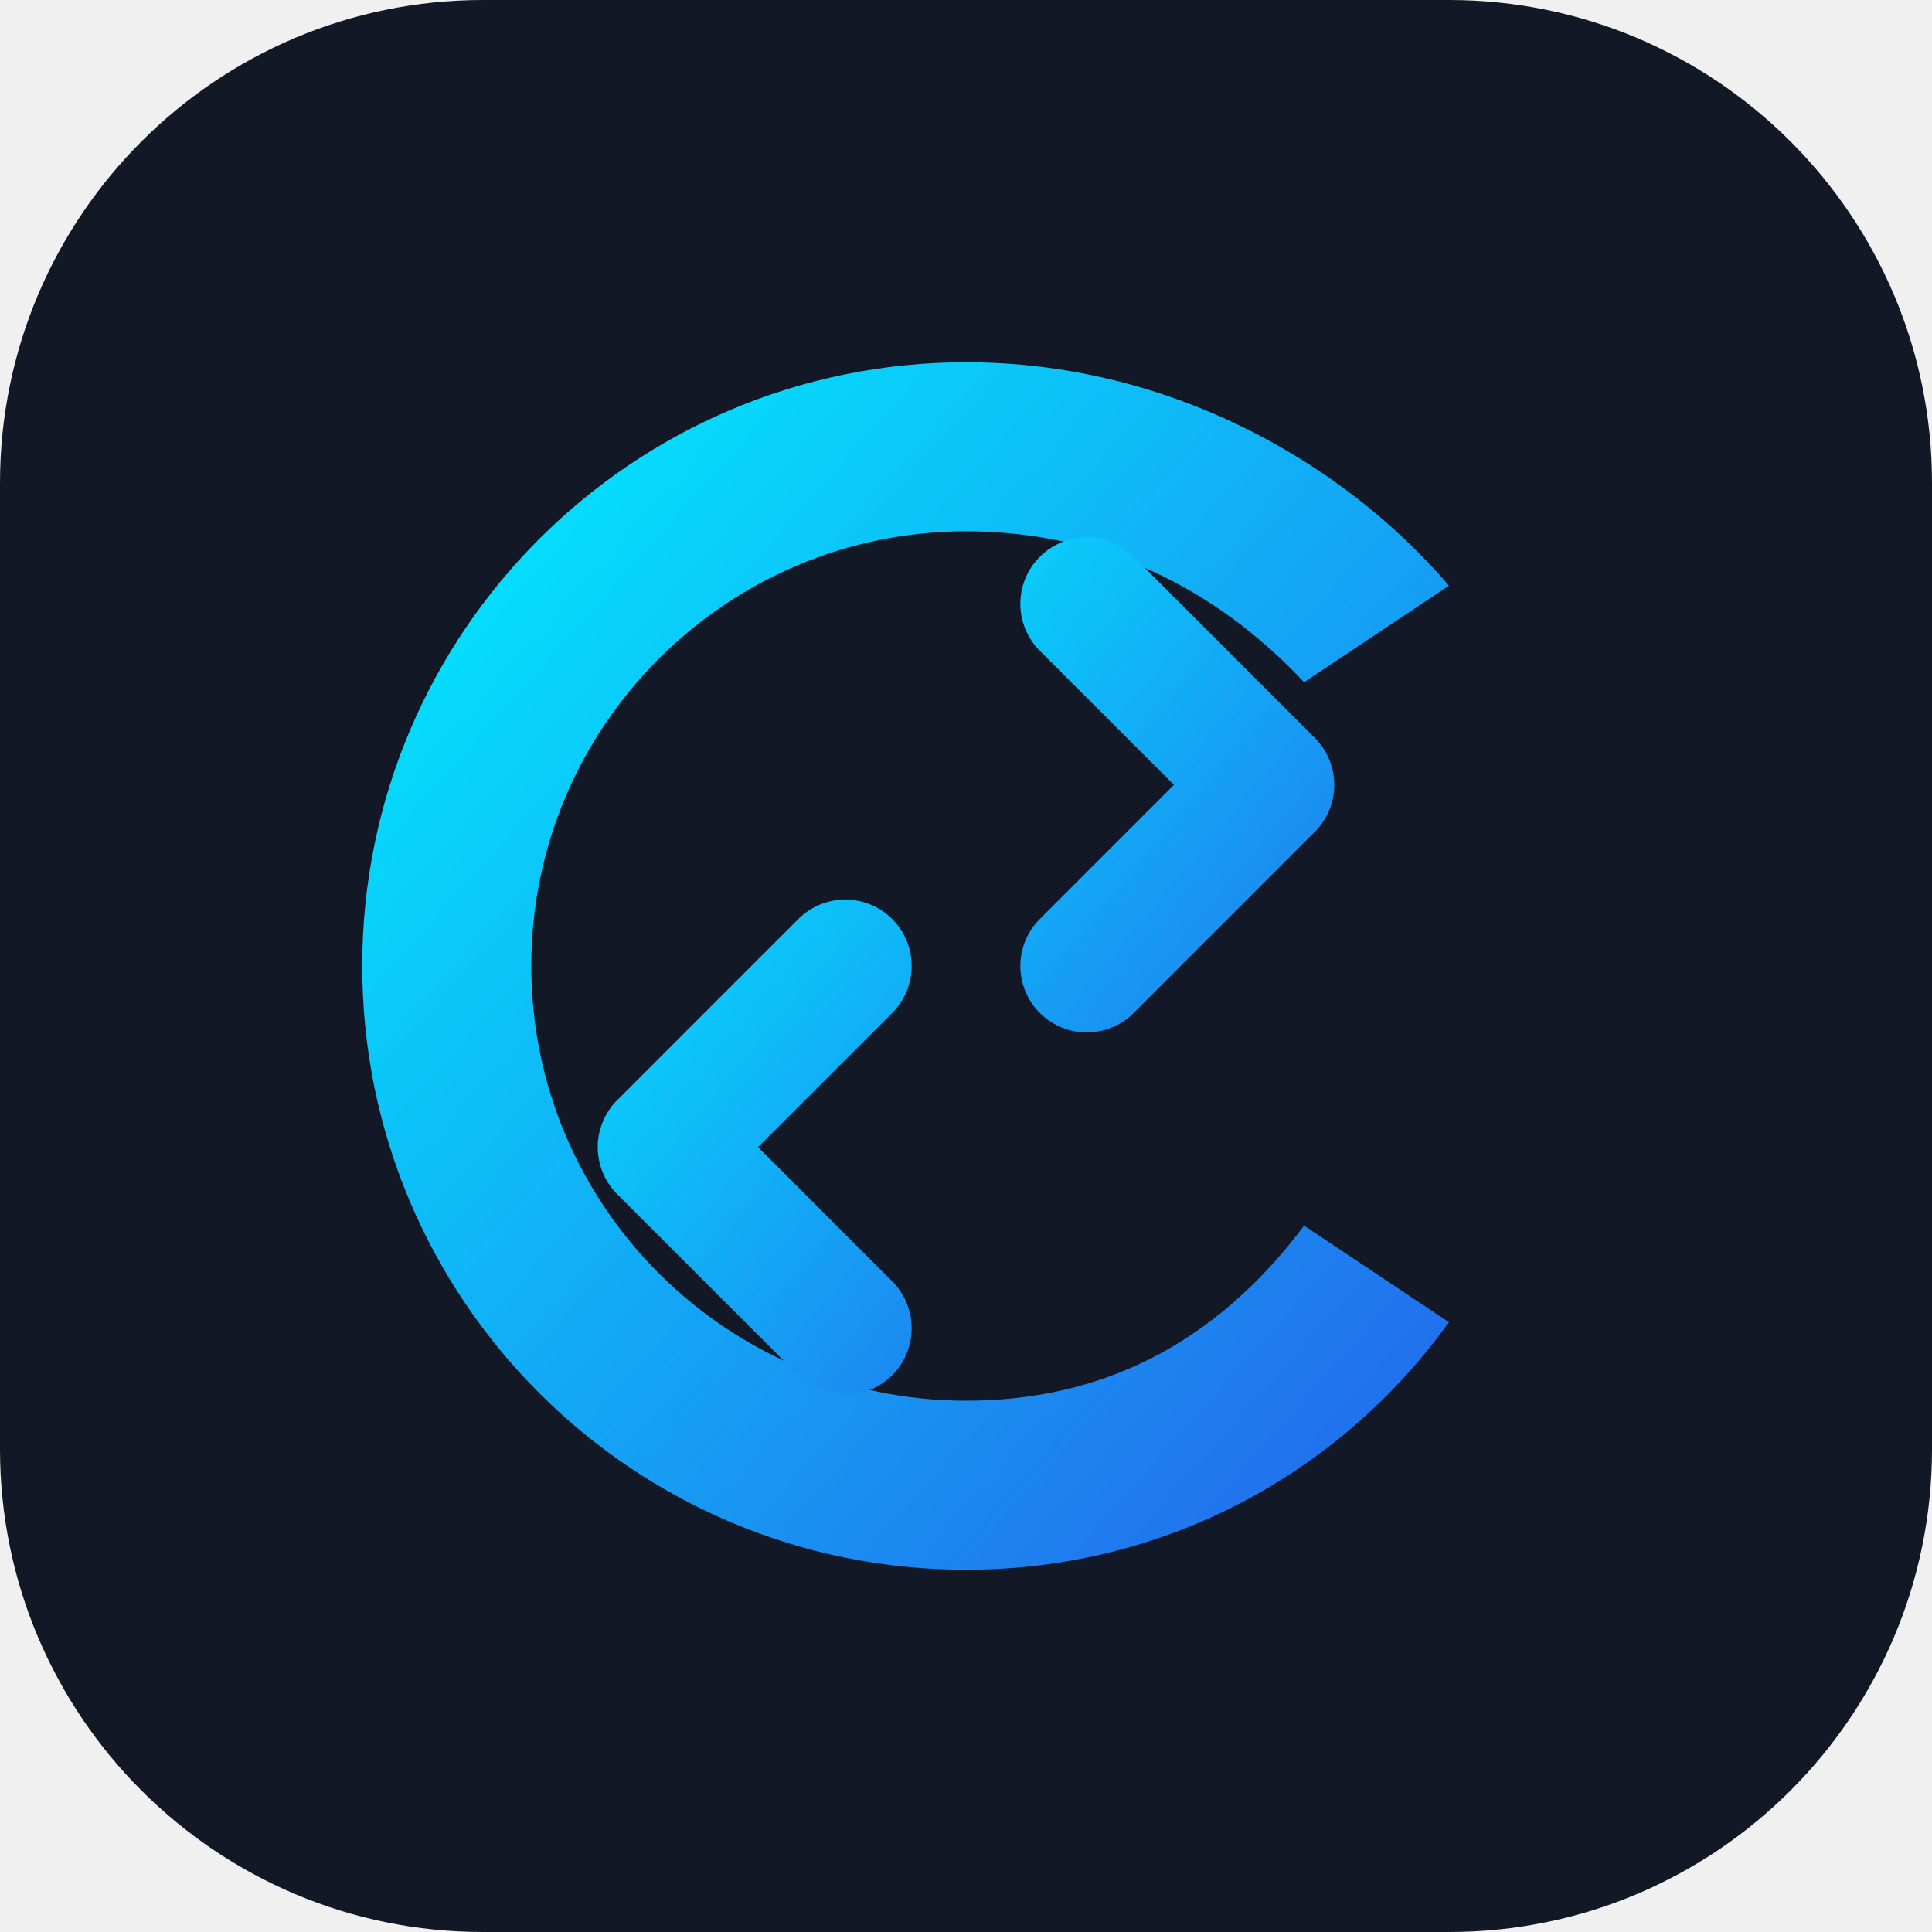
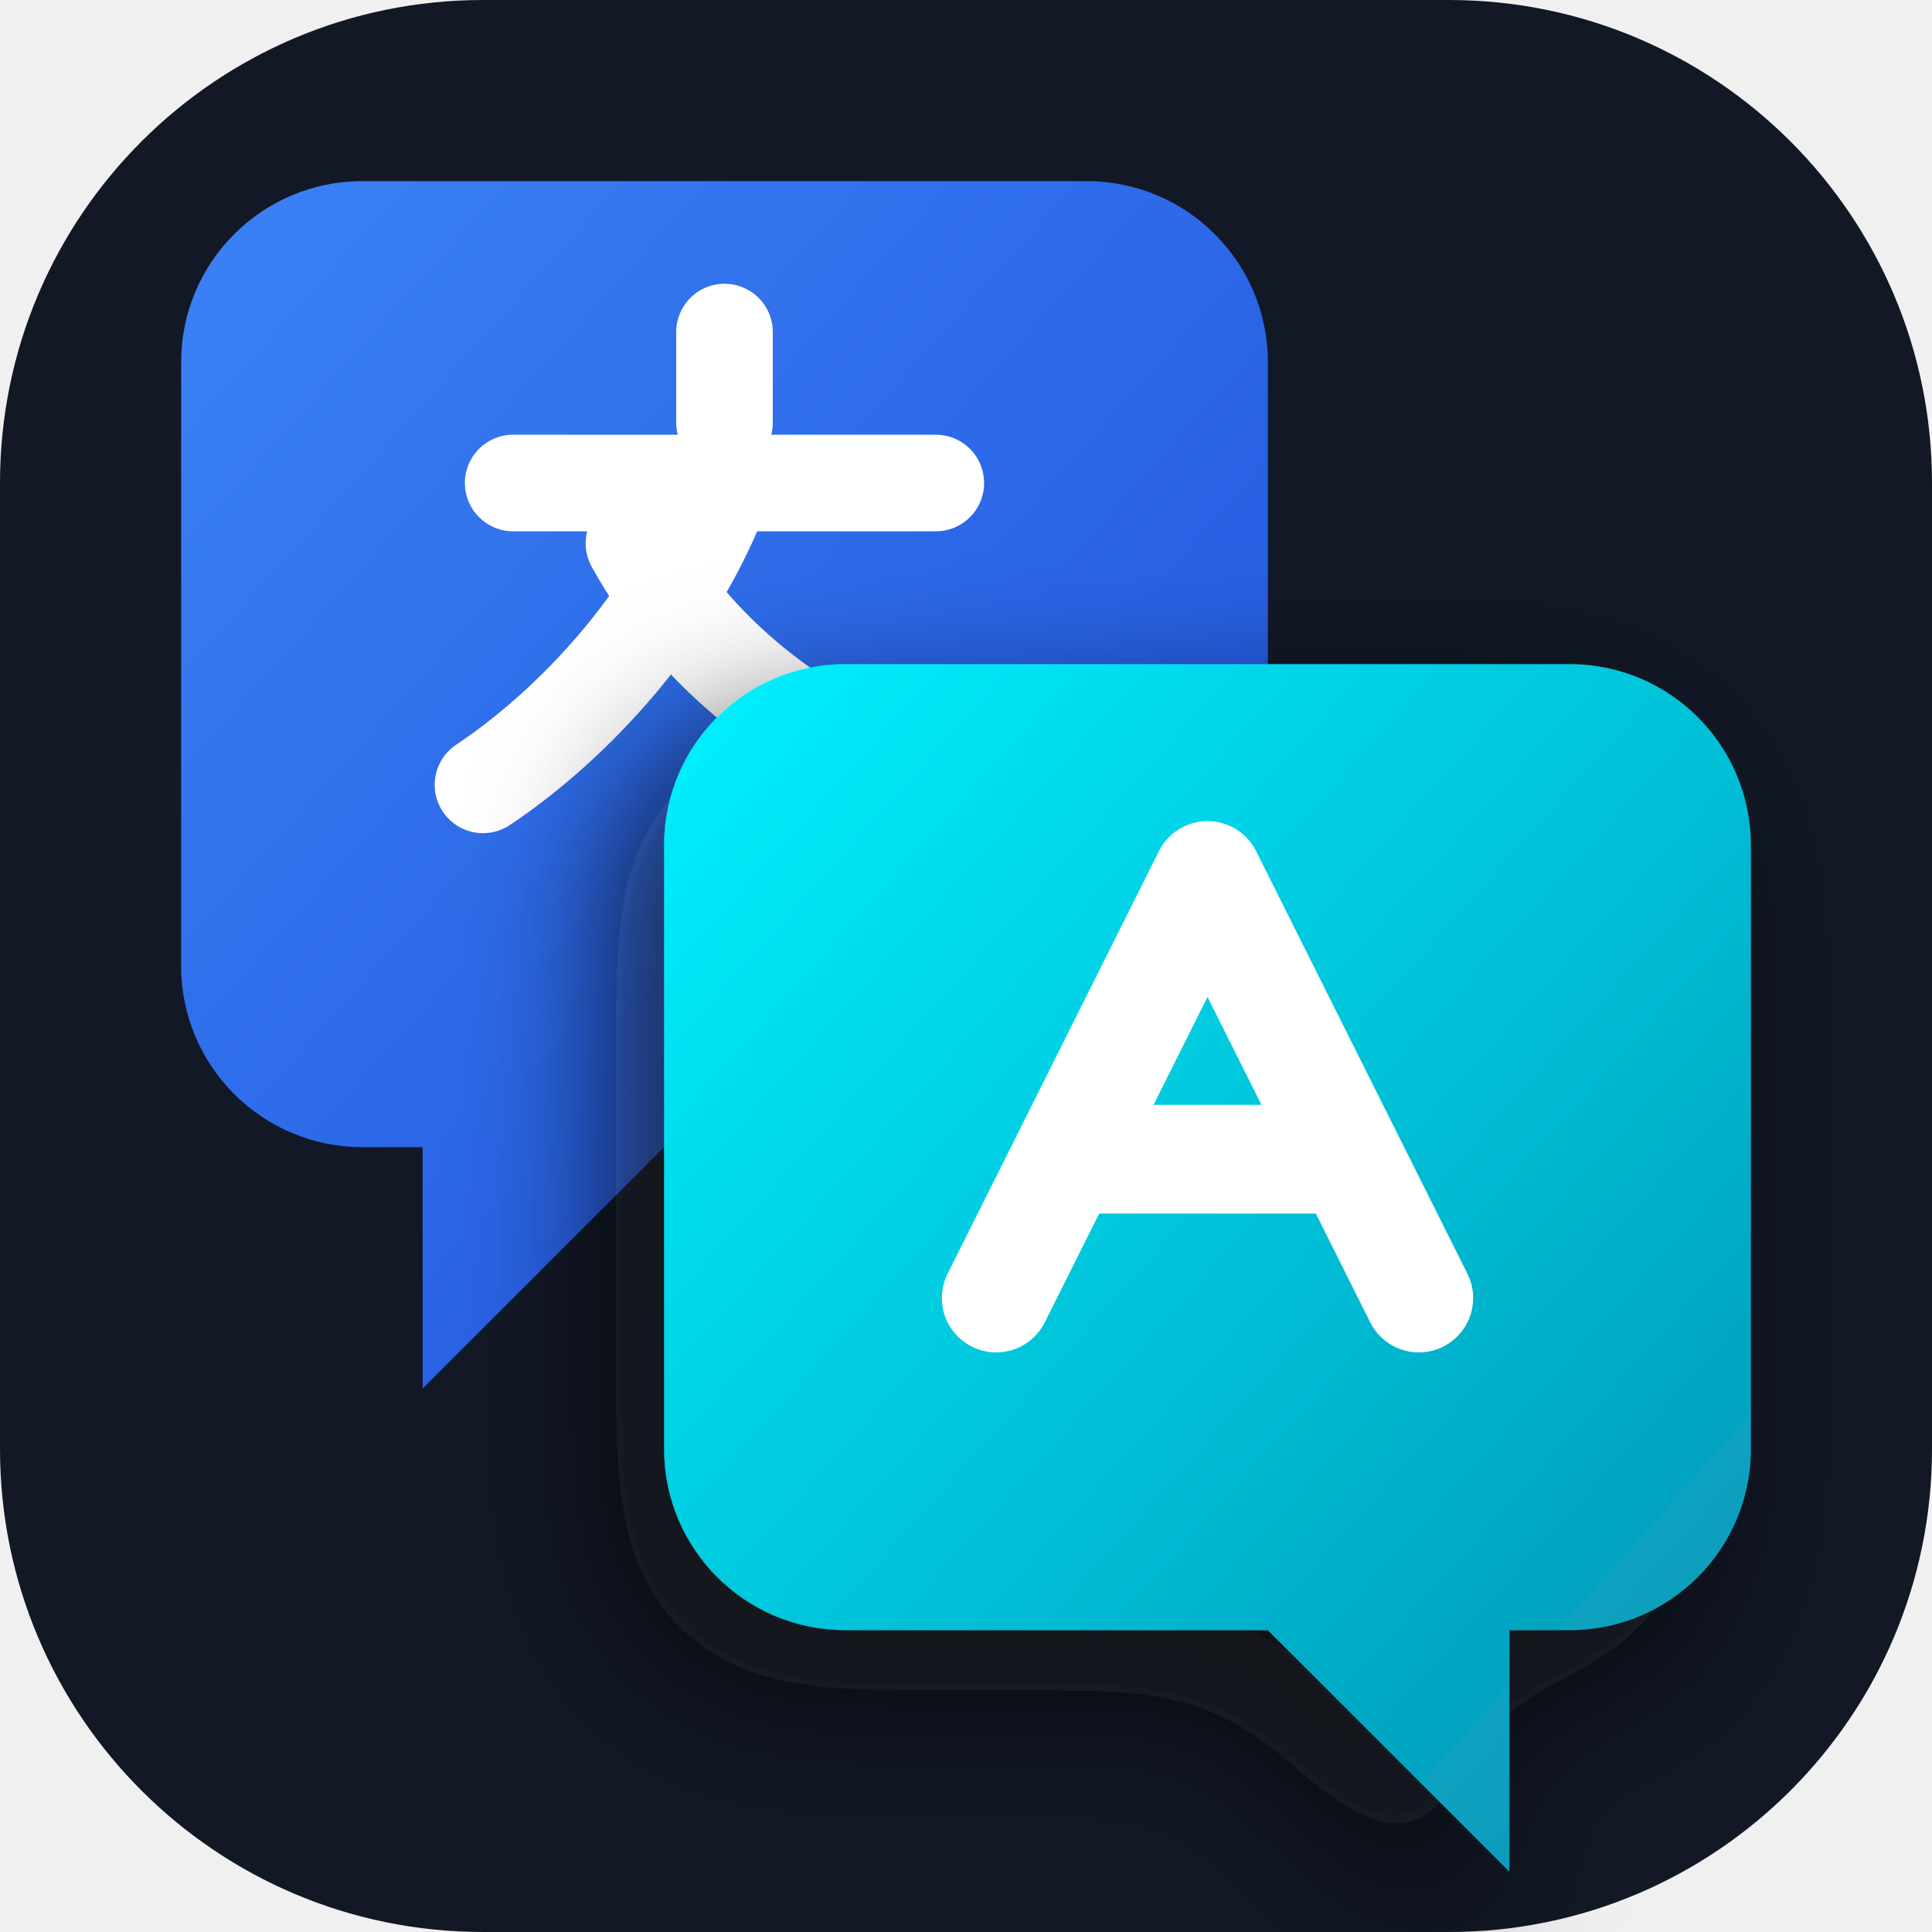
<svg xmlns="http://www.w3.org/2000/svg" viewBox="0 0 32 32" width="32" height="32" fill="none">
  <defs>
-     <linearGradient id="favicon-grad" x1="0%" y1="0%" x2="100%" y2="100%">
+     <linearGradient id="blue-bubble-grad" x1="0%" y1="0%" x2="100%" y2="100%">
+       <stop offset="0%" stop-color="#3b82f6" />
+       <stop offset="100%" stop-color="#1d4ed8" />
+     </linearGradient>
+     <linearGradient id="cyan-bubble-grad" x1="0%" y1="0%" x2="100%" y2="100%">
      <stop offset="0%" stop-color="#00f2ff" />
-       <stop offset="100%" stop-color="#2563eb" />
+       <stop offset="100%" stop-color="#0891b2" />
    </linearGradient>
+     <filter id="bubble-shadow" x="-20%" y="-20%" width="140%" height="140%">
+       <feDropShadow dx="-0.8" dy="1" stdDeviation="1.2" flood-color="#0b0f19" flood-opacity="0.75" />
+     </filter>
  </defs>
  <rect width="32" height="32" rx="8" fill="#121826" />
-   <path d="M16 6C10.477 6 6 10.477 6 16c0 5.523 4.477 10 10 10 3.3 0 6.2-1.6 8-4.1l-2.4-1.6C20.1 22.3 18.2 23.2 16 23.2c-3.97 0-7.2-3.23-7.2-7.2s3.23-7.2 7.2-7.2c2.2 0 4.1.9 5.6 2.5l2.4-1.6C22.2 7.6 19.3 6 16 6z" fill="url(#favicon-grad)" />
-   <path d="M18 10l3 3-3 3M14 22l-3-3 3-3" stroke="url(#favicon-grad)" stroke-width="2.2" stroke-linecap="round" stroke-linejoin="round" />
+   <path d="M6 3 h12 a3 3 0 0 1 3 3 v10 a3 3 0 0 1 -3 3 h-7 l-4 4 v-4 h-1 a3 3 0 0 1 -3 -3 v-10 a3 3 0 0 1 3 -3 z" fill="url(#blue-bubble-grad)" />
+   <path d="M12 5.5 L12 7" stroke="#ffffff" stroke-width="1.6" stroke-linecap="round" />
+   <path d="M8.5 8 L15.5 8" stroke="#ffffff" stroke-width="1.6" stroke-linecap="round" />
+   <path d="M12 8 C11.2 10.2 9.5 12 8 13" stroke="#ffffff" stroke-width="1.6" stroke-linecap="round" stroke-linejoin="round" />
+   <path d="M10.5 9 C11.5 10.8 13.2 12.2 15.5 13" stroke="#ffffff" stroke-width="1.6" stroke-linecap="round" stroke-linejoin="round" />
+   <path d="M14 11 h12 a3 3 0 0 1 3 3 v10 a3 3 0 0 1 -3 3 h-1 v4 l-4 -4 h-7 a3 3 0 0 1 -3 -3 v-10 a3 3 0 0 1 3 -3 z" fill="url(#cyan-bubble-grad)" filter="url(#bubble-shadow)" />
+   <path d="M16.5 21.5 L20 14.5 L23.5 21.5" stroke="#ffffff" stroke-width="1.8" stroke-linecap="round" stroke-linejoin="round" />
+   <path d="M18 19.2 L22 19.2" stroke="#ffffff" stroke-width="1.8" stroke-linecap="round" />
</svg>
